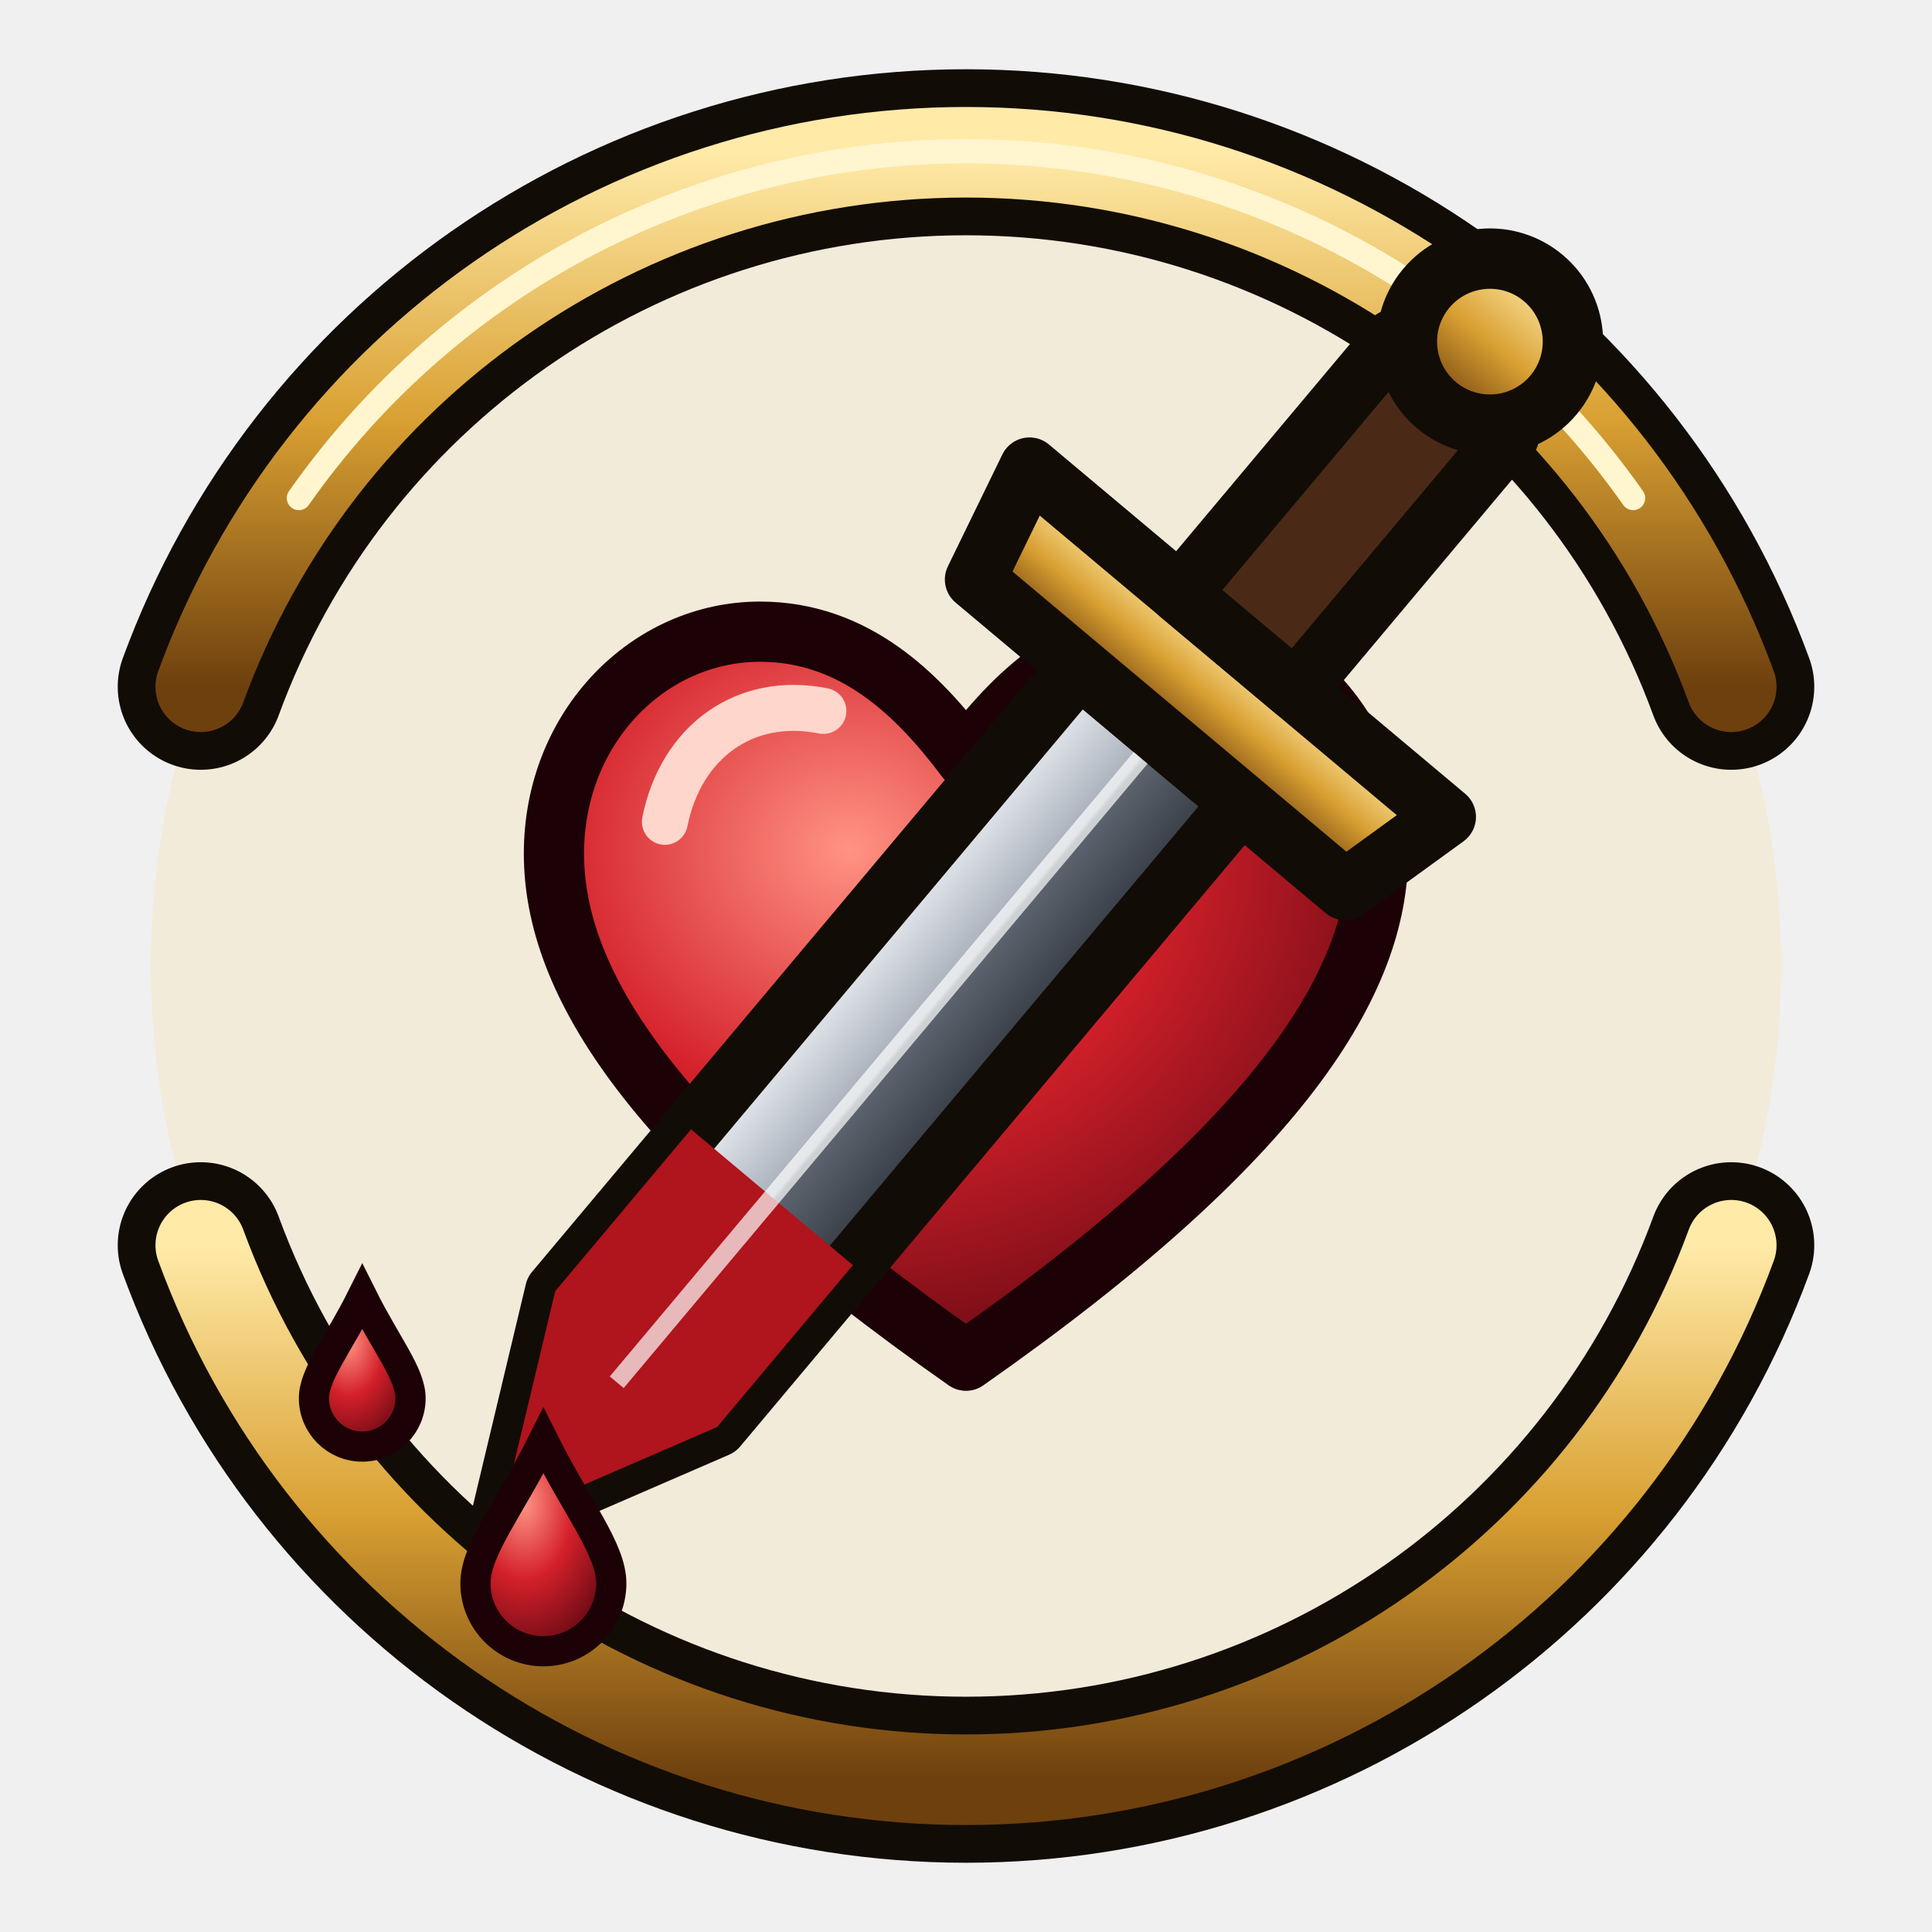
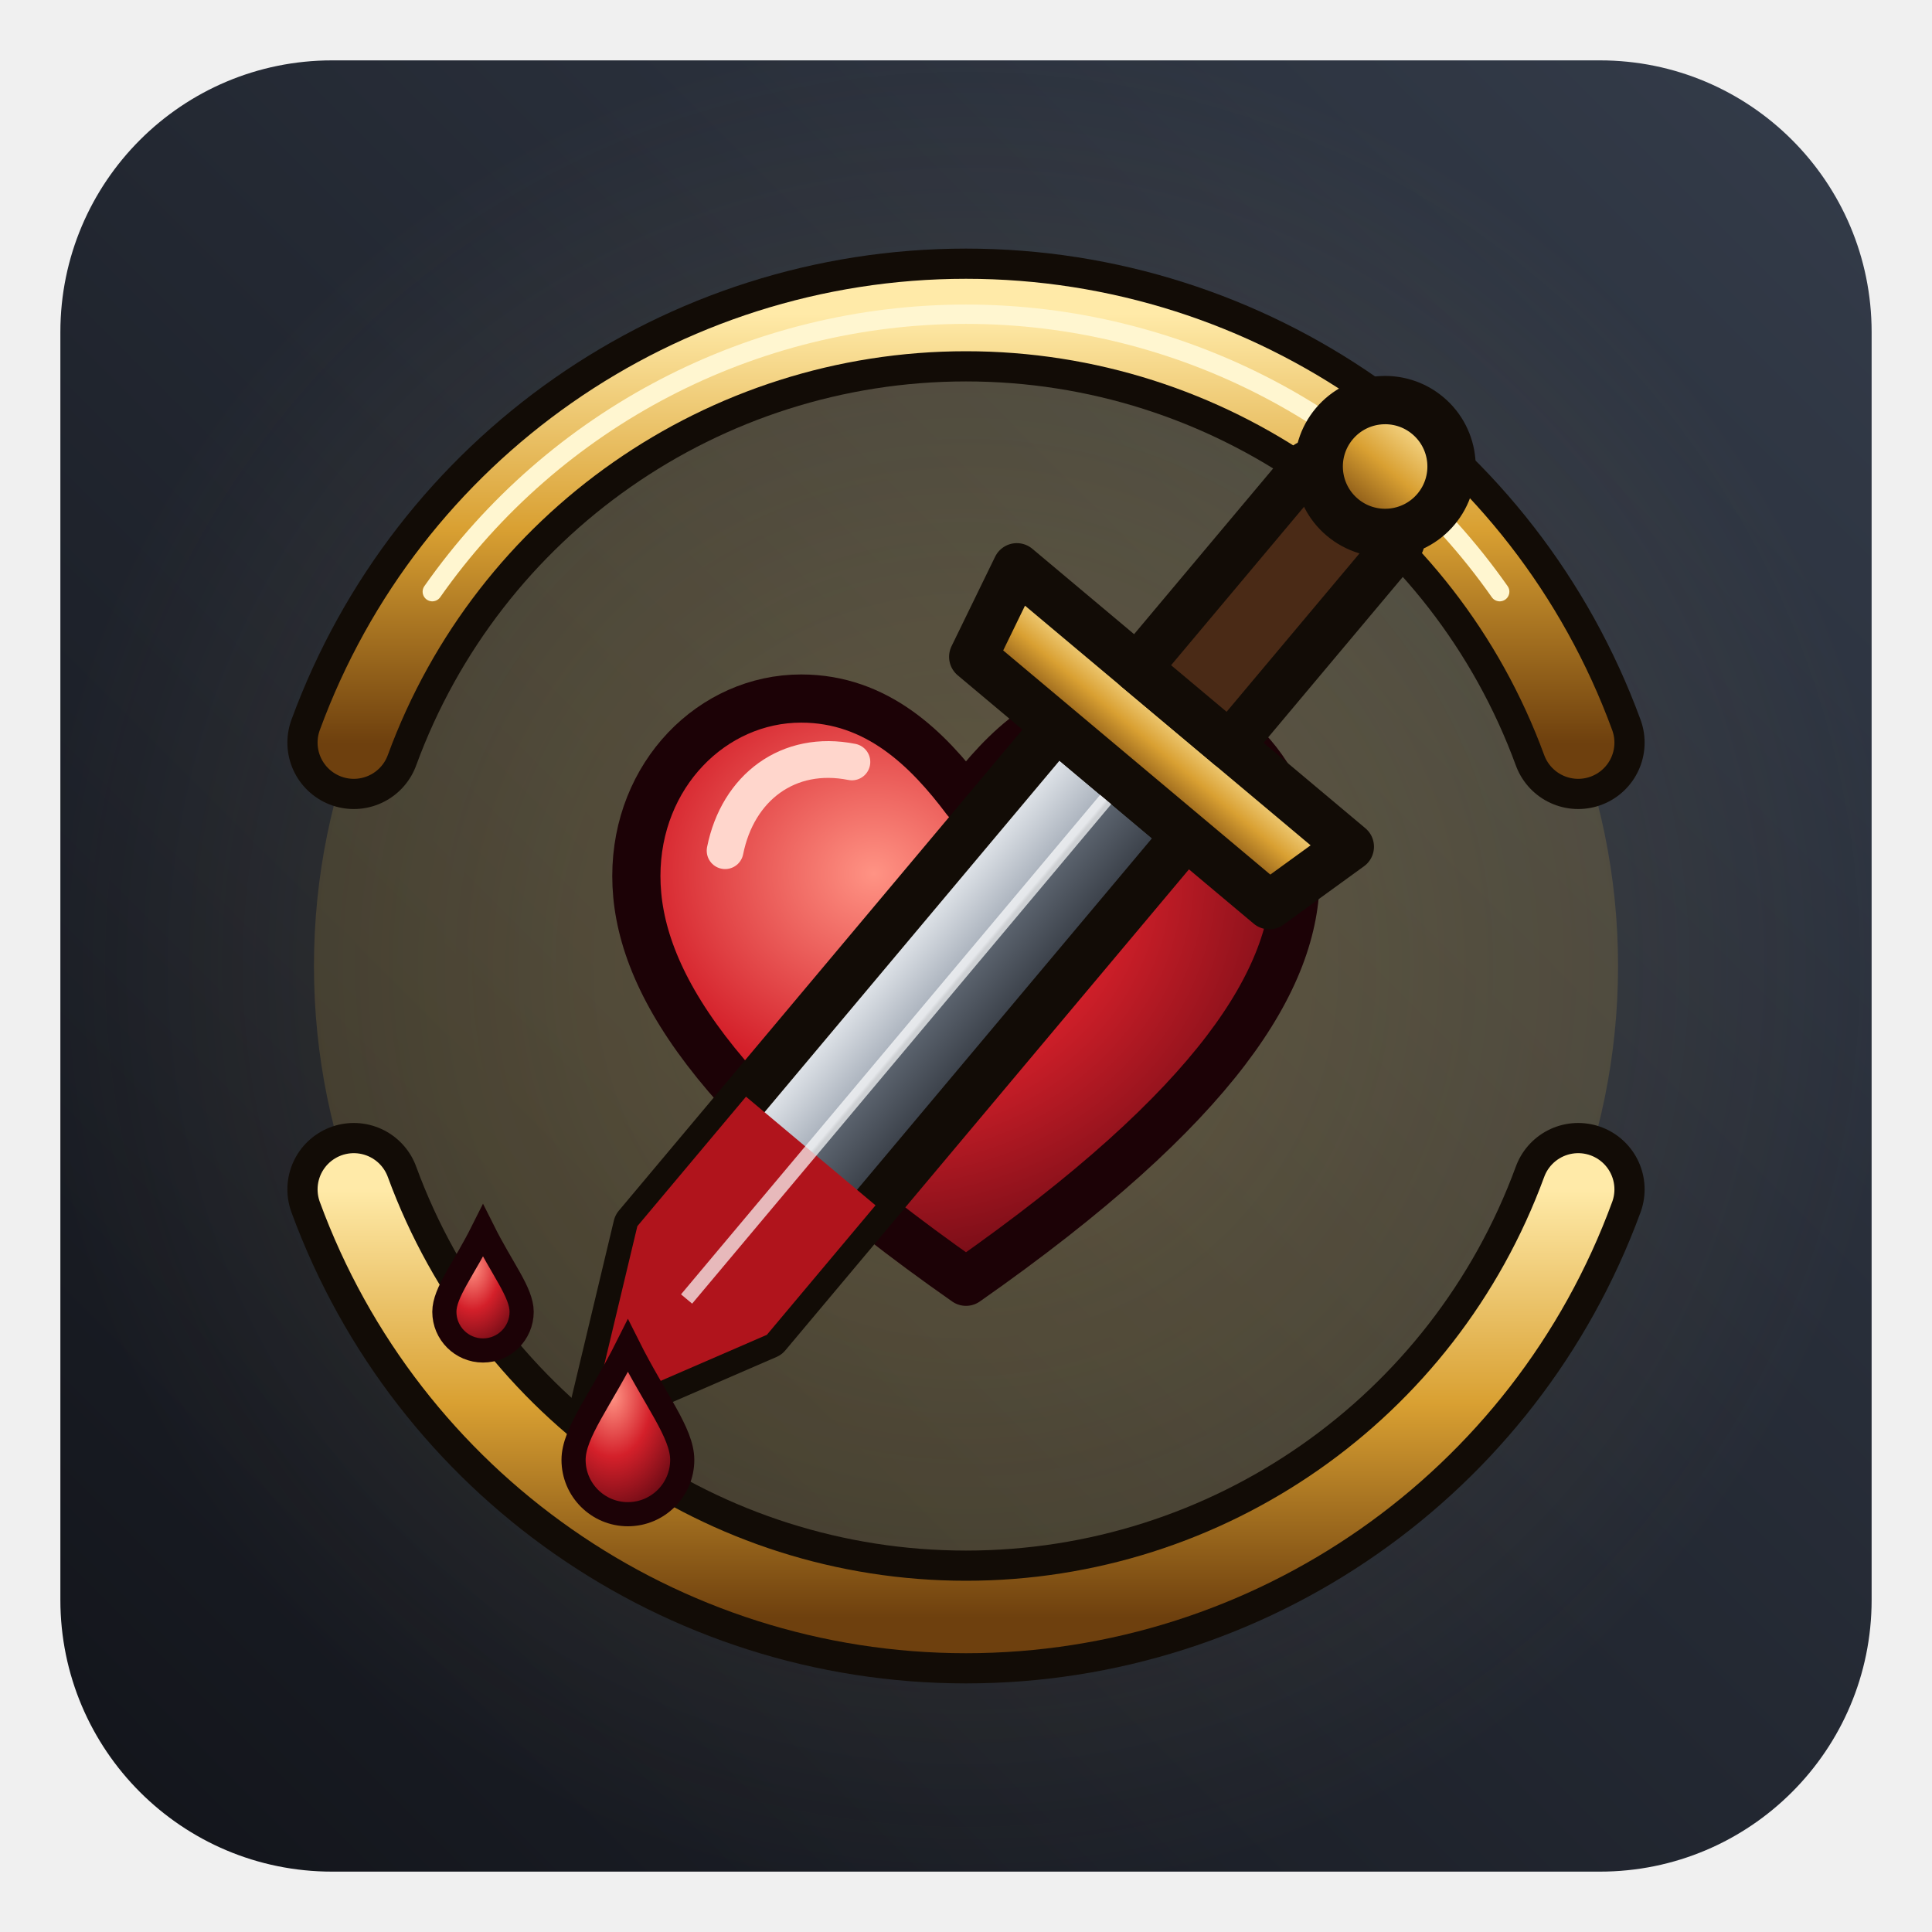
<svg xmlns="http://www.w3.org/2000/svg" viewBox="0 0 128 128" width="128" height="128">
  <defs>
-     <linearGradient id="st" x1="0" y1="0" x2="1" y2="0">
-       <stop offset="0" stop-color="#f2f5f8" />
-       <stop offset=".5" stop-color="#a7afba" />
-       <stop offset=".52" stop-color="#5d6570" />
-       <stop offset="1" stop-color="#2f343c" />
+     <linearGradient id="wf_panel" gradientUnits="userSpaceOnUse" x1="4" y1="124" x2="124" y2="4">
+       <stop offset="0" stop-color="rgb(18,20,26)" />
+       <stop offset="1" stop-color="rgb(52,60,74)" />
    </linearGradient>
-     <linearGradient id="sd" x1="0" y1="0" x2="1" y2="1">
-       <stop offset="0" stop-color="#eef1f5" />
-       <stop offset=".5" stop-color="#8a929e" />
-       <stop offset="1" stop-color="#363b44" />
-     </linearGradient>
-     <linearGradient id="go" x1="0" y1="0" x2="0" y2="1">
-       <stop offset="0" stop-color="#ffeaa8" />
-       <stop offset=".5" stop-color="#d9a032" />
-       <stop offset="1" stop-color="#6e400e" />
-     </linearGradient>
-     <radialGradient id="hr" cx=".36" cy=".3" r=".8">
-       <stop offset="0" stop-color="#ff9384" />
-       <stop offset=".45" stop-color="#d4202a" />
-       <stop offset="1" stop-color="#550610" />
+     <radialGradient id="wf_glow" gradientUnits="userSpaceOnUse" cx="64" cy="64" r="62">
+       <stop offset="0" stop-color="rgb(200,170,110)" stop-opacity="0.22" />
+       <stop offset="1" stop-color="rgb(200,170,110)" stop-opacity="0" />
    </radialGradient>
-     <linearGradient id="rd" x1="0" y1="0" x2="1" y2="1">
-       <stop offset="0" stop-color="#e2463c" />
-       <stop offset=".55" stop-color="#9e141c" />
-       <stop offset="1" stop-color="#4a060c" />
-     </linearGradient>
-     <linearGradient id="wd" x1="0" y1="0" x2="1" y2="0">
-       <stop offset="0" stop-color="#9a6a3c" />
-       <stop offset="1" stop-color="#3e2512" />
-     </linearGradient>
-     <radialGradient id="gw" cx=".5" cy=".5" r=".5">
-       <stop offset="0" stop-color="#ffd76a" stop-opacity=".9" />
-       <stop offset="1" stop-color="#ffb030" stop-opacity="0" />
-     </radialGradient>
+     <clipPath id="wf_clip">
+       <rect x="4" y="4" width="120" height="120" rx="18" />
+     </clipPath>
  </defs>
-   <circle cx="64" cy="64" r="54" fill="#ffc94a" opacity=".14" />
-   <path d="M13.3 45.5A54 54 0 0 1 114.7 45.5" fill="none" stroke="#120c06" stroke-width="11" stroke-linecap="round" stroke-linejoin="round" />
-   <path d="M13.3 45.5A54 54 0 0 1 114.7 45.5" fill="none" stroke="url(#go)" stroke-width="6" stroke-linecap="round" stroke-linejoin="round" />
-   <path d="M114.7 82.5A54 54 0 0 1 13.3 82.5" fill="none" stroke="#120c06" stroke-width="11" stroke-linecap="round" stroke-linejoin="round" />
-   <path d="M114.7 82.5A54 54 0 0 1 13.3 82.5" fill="none" stroke="url(#go)" stroke-width="6" stroke-linecap="round" stroke-linejoin="round" />
-   <path d="M19.8 33A54 54 0 0 1 108.2 33" fill="none" stroke="#fff6d0" stroke-width="1.6" stroke-linecap="round" stroke-linejoin="round" />
-   <g transform="translate(-3.20 1.95) scale(1.05)">
-     <path d="M64 84C44 70 38 60 38 52C38 44 44 38 51 38C57 38 61 42 64 46C67 42 71 38 77 38C84 38 90 44 90 52C90 60 84 70 64 84Z" fill="url(#hr)" stroke="#1c0206" stroke-width="3.8" stroke-linejoin="round" />
-     <path d="M45 50C46 45 50 42 55 43" fill="none" stroke="#ffd6cc" stroke-width="2.9" stroke-linecap="round" />
-   </g>
-   <g transform="rotate(40 64 64)">
-     <g stroke="#120c06" stroke-width="4" stroke-linejoin="round">
-       <path d="M64 112L71 98V44H57V98Z" fill="url(#st)" />
-       <path d="M46 36H82L80 44H48Z" fill="url(#go)" />
-       <path d="M59 14H69V36H59Z" fill="#4a2a16" />
-       <circle cx="64" cy="10" r="5.5" fill="url(#go)" />
+   <rect x="4" y="4" width="120" height="120" rx="18" fill="url(#wf_panel)" />
+   <rect x="4" y="4" width="120" height="120" rx="18" fill="url(#wf_glow)" />
+   <g clip-path="url(#wf_clip)">
+     <g transform="translate(12.8 12.8) scale(0.8)">
+       <defs>
+         <linearGradient id="st" x1="0" y1="0" x2="1" y2="0">
+           <stop offset="0" stop-color="#f2f5f8" />
+           <stop offset=".5" stop-color="#a7afba" />
+           <stop offset=".52" stop-color="#5d6570" />
+           <stop offset="1" stop-color="#2f343c" />
+         </linearGradient>
+         <linearGradient id="sd" x1="0" y1="0" x2="1" y2="1">
+           <stop offset="0" stop-color="#eef1f5" />
+           <stop offset=".5" stop-color="#8a929e" />
+           <stop offset="1" stop-color="#363b44" />
+         </linearGradient>
+         <linearGradient id="go" x1="0" y1="0" x2="0" y2="1">
+           <stop offset="0" stop-color="#ffeaa8" />
+           <stop offset=".5" stop-color="#d9a032" />
+           <stop offset="1" stop-color="#6e400e" />
+         </linearGradient>
+         <radialGradient id="hr" cx=".36" cy=".3" r=".8">
+           <stop offset="0" stop-color="#ff9384" />
+           <stop offset=".45" stop-color="#d4202a" />
+           <stop offset="1" stop-color="#550610" />
+         </radialGradient>
+         <linearGradient id="rd" x1="0" y1="0" x2="1" y2="1">
+           <stop offset="0" stop-color="#e2463c" />
+           <stop offset=".55" stop-color="#9e141c" />
+           <stop offset="1" stop-color="#4a060c" />
+         </linearGradient>
+         <linearGradient id="wd" x1="0" y1="0" x2="1" y2="0">
+           <stop offset="0" stop-color="#9a6a3c" />
+           <stop offset="1" stop-color="#3e2512" />
+         </linearGradient>
+         <radialGradient id="gw" cx=".5" cy=".5" r=".5">
+           <stop offset="0" stop-color="#ffd76a" stop-opacity=".9" />
+           <stop offset="1" stop-color="#ffb030" stop-opacity="0" />
+         </radialGradient>
+       </defs>
+       <circle cx="64" cy="64" r="54" fill="#ffc94a" opacity=".14" />
+       <path d="M13.3 45.5A54 54 0 0 1 114.7 45.5" fill="none" stroke="#120c06" stroke-width="11" stroke-linecap="round" stroke-linejoin="round" />
+       <path d="M13.3 45.5A54 54 0 0 1 114.7 45.5" fill="none" stroke="url(#go)" stroke-width="6" stroke-linecap="round" stroke-linejoin="round" />
+       <path d="M114.7 82.5A54 54 0 0 1 13.3 82.5" fill="none" stroke="#120c06" stroke-width="11" stroke-linecap="round" stroke-linejoin="round" />
+       <path d="M114.7 82.5A54 54 0 0 1 13.3 82.5" fill="none" stroke="url(#go)" stroke-width="6" stroke-linecap="round" stroke-linejoin="round" />
+       <path d="M19.8 33A54 54 0 0 1 108.2 33" fill="none" stroke="#fff6d0" stroke-width="1.6" stroke-linecap="round" stroke-linejoin="round" />
+       <g transform="translate(-3.20 1.95) scale(1.05)">
+         <path d="M64 84C44 70 38 60 38 52C38 44 44 38 51 38C57 38 61 42 64 46C67 42 71 38 77 38C84 38 90 44 90 52C90 60 84 70 64 84Z" fill="url(#hr)" stroke="#1c0206" stroke-width="3.8" stroke-linejoin="round" />
+         <path d="M45 50C46 45 50 42 55 43" fill="none" stroke="#ffd6cc" stroke-width="2.9" stroke-linecap="round" />
+       </g>
+       <g transform="rotate(40 64 64)">
+         <g stroke="#120c06" stroke-width="4" stroke-linejoin="round">
+           <path d="M64 112L71 98V44H57V98Z" fill="url(#st)" />
+           <path d="M46 36H82L80 44H48Z" fill="url(#go)" />
+           <path d="M59 14H69V36H59Z" fill="#4a2a16" />
+           <circle cx="64" cy="10" r="5.5" fill="url(#go)" />
+         </g>
+         <path d="M64 112L71 98V84H57V98Z" fill="#b0141c" />
+         <path d="M64 46V100" stroke="#fff" stroke-width="1.2" opacity=".7" />
+       </g>
+       <g fill="url(#hr)" stroke="#1c0206" stroke-width="2">
+         <path d="M36 95.45C38.25 99.95 40.5 102.65 40.5 104.9A4.5 4.5 0 0 1 31.5 104.9C31.5 102.65 33.75 99.95 36 95.45Z" />
+         <path d="M24 85.92C25.6 89.12 27.2 91.04 27.2 92.64A3.2 3.2 0 0 1 20.8 92.64C20.8 91.04 22.4 89.12 24 85.92Z" />
+       </g>
    </g>
-     <path d="M64 112L71 98V84H57V98Z" fill="#b0141c" />
-     <path d="M64 46V100" stroke="#fff" stroke-width="1.2" opacity=".7" />
-   </g>
-   <g fill="url(#hr)" stroke="#1c0206" stroke-width="2">
-     <path d="M36 95.45C38.25 99.95 40.5 102.65 40.5 104.9A4.5 4.5 0 0 1 31.5 104.9C31.5 102.65 33.75 99.95 36 95.45Z" />
-     <path d="M24 85.92C25.6 89.12 27.2 91.04 27.2 92.64A3.2 3.2 0 0 1 20.8 92.64C20.8 91.04 22.4 89.12 24 85.92Z" />
  </g>
</svg>
